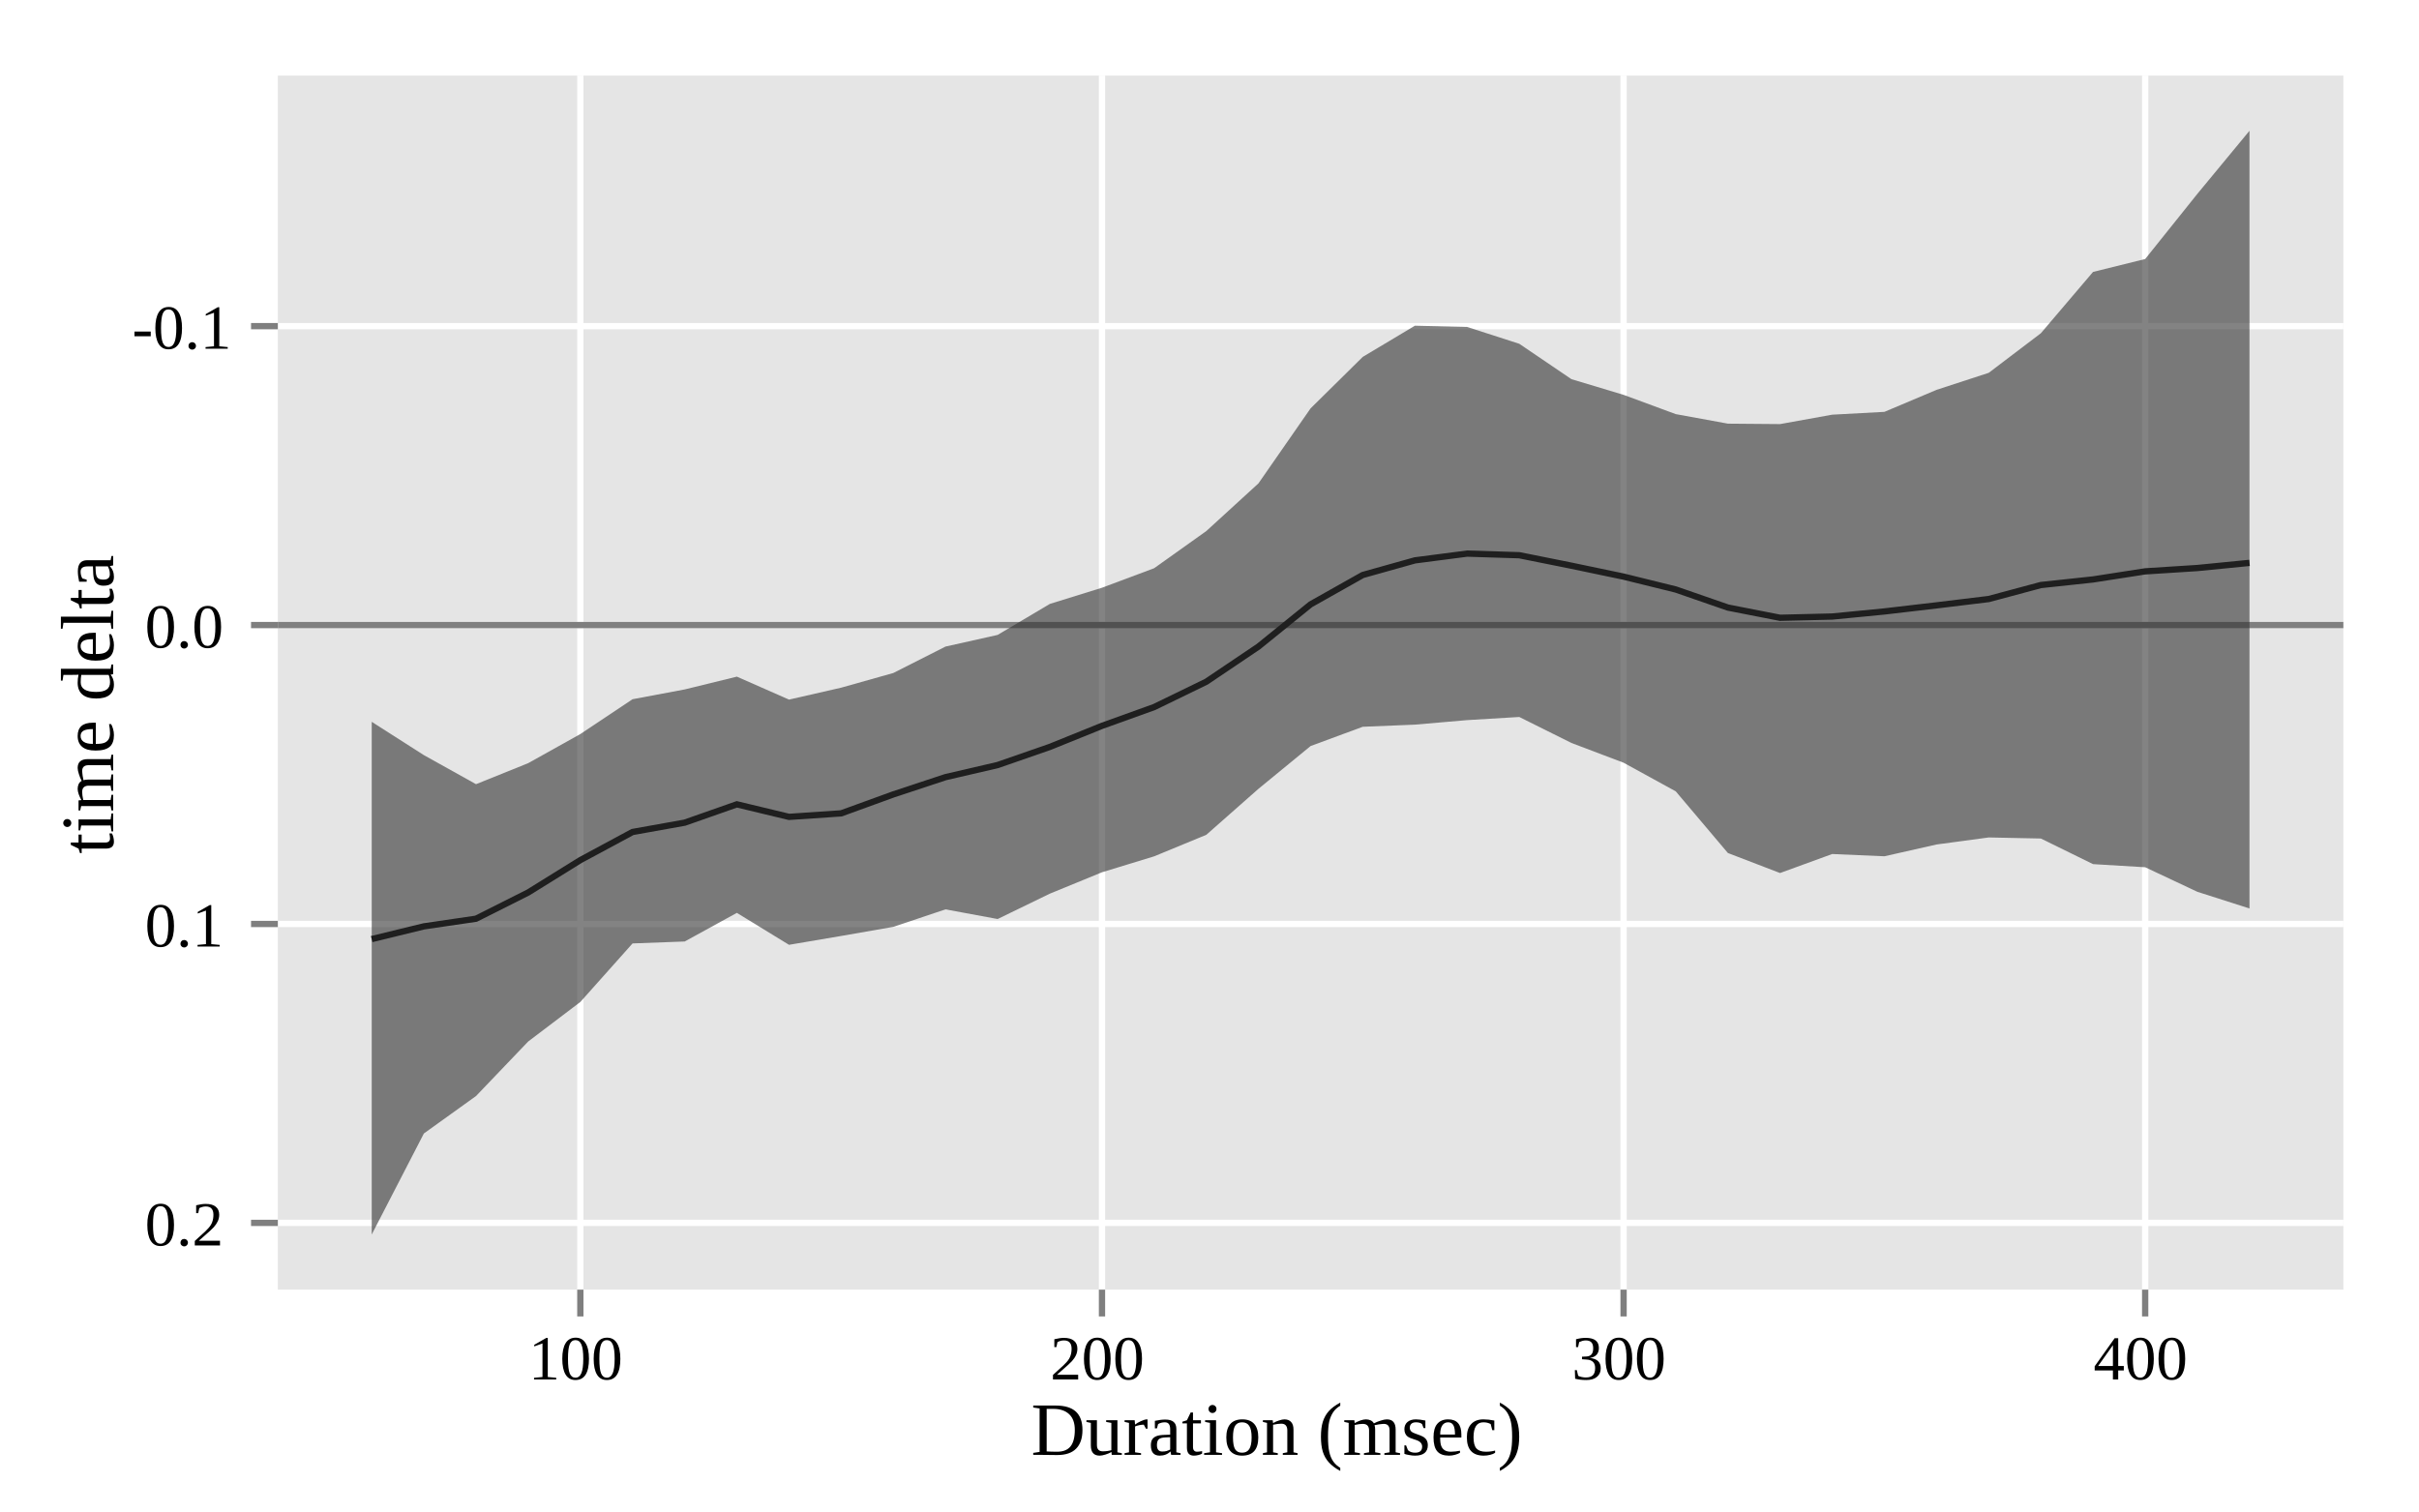
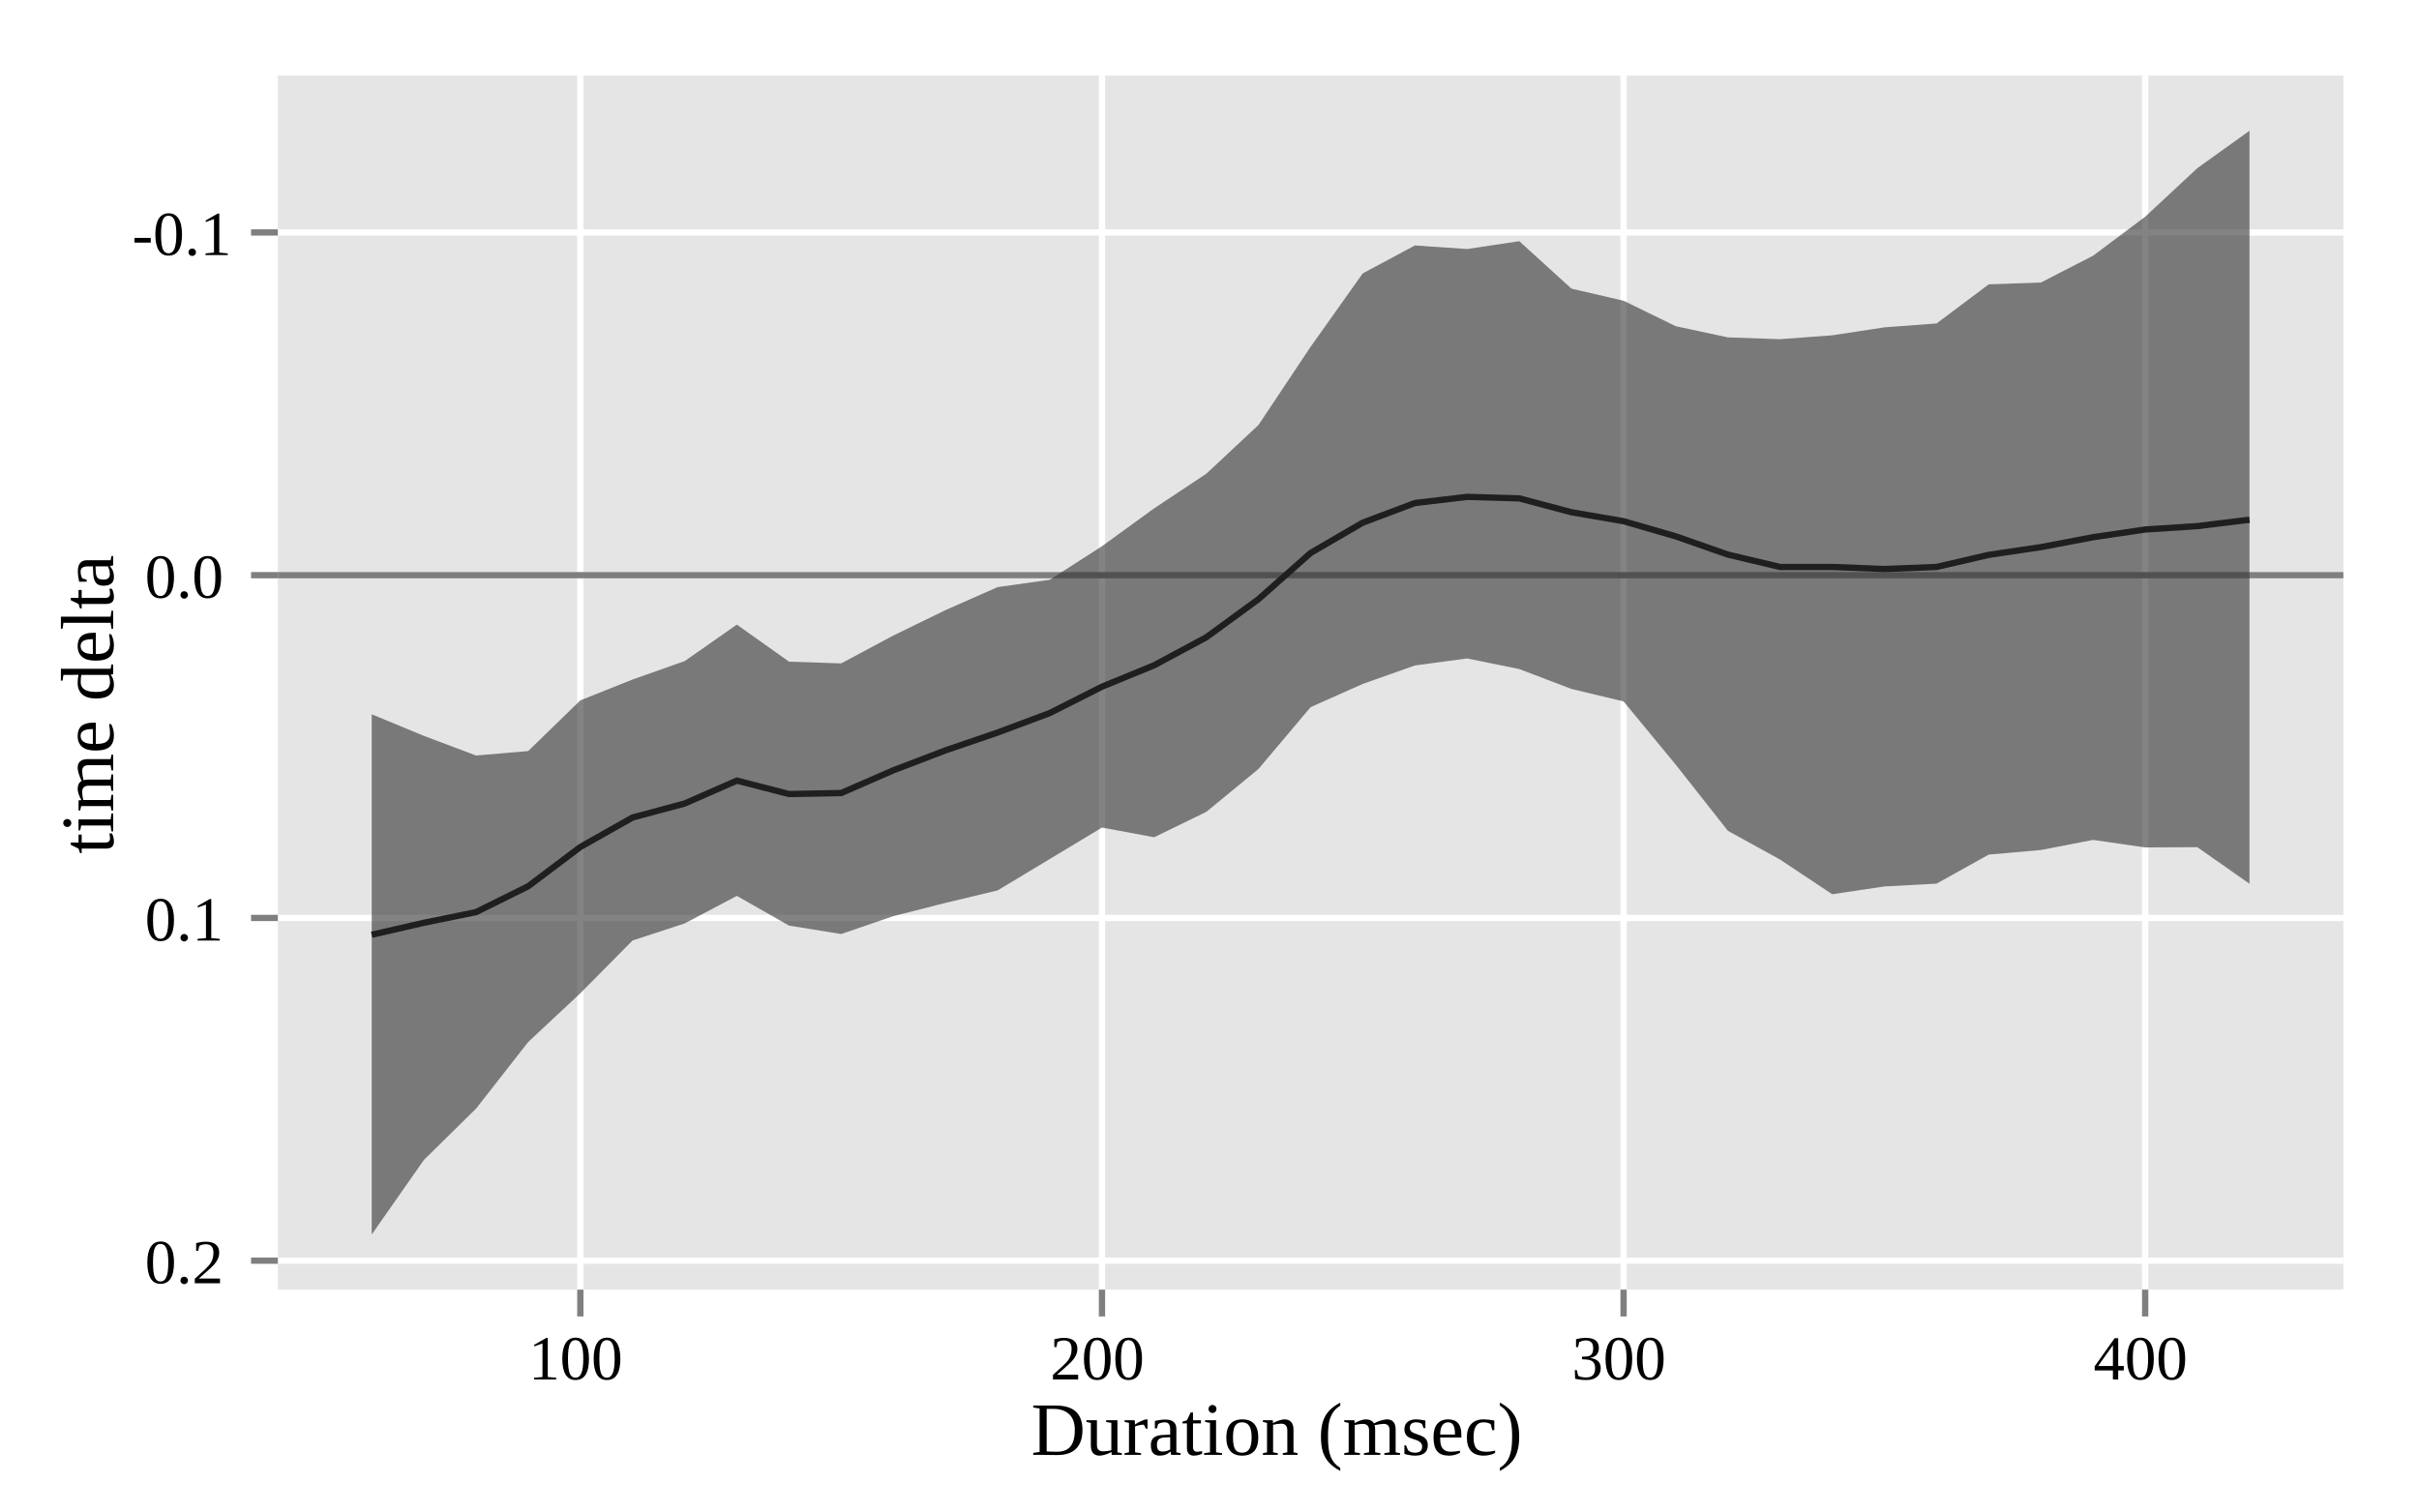
<svg xmlns="http://www.w3.org/2000/svg" width="385.44" height="240.90" viewBox="0,0,385.44,240.90">
  <rect width="100%" height="100%" style="fill:#FFFFFF" />
  <polygon points="0.00 , 0.00 385.44 , 0.00 385.44 , 240.90 0.00 , 240.90 " style="stroke-width:1;stroke:#FFFFFF;fill:#FFFFFF;stroke-opacity:1;fill-opacity:1" />
  <polygon points="44.27 , 205.54 44.27 , 12.05 373.39 , 12.05 373.39 , 205.54 " style="stroke-width:1;stroke:#FFFFFF;fill:#E5E5E5;stroke-opacity:0;fill-opacity:1" />
-   <polyline points="44.27 , 28.16 373.39 , 28.16 " style="stroke-width:0;stroke:#F2F2F2;fill:#000000;stroke-opacity:1;fill-opacity:0" />
-   <polyline points="44.27 , 75.80 373.39 , 75.80 " style="stroke-width:0;stroke:#F2F2F2;fill:#000000;stroke-opacity:1;fill-opacity:0" />
-   <polyline points="44.27 , 123.44 373.39 , 123.44 " style="stroke-width:0;stroke:#F2F2F2;fill:#000000;stroke-opacity:1;fill-opacity:0" />
-   <polyline points="44.27 , 171.08 373.39 , 171.08 " style="stroke-width:0;stroke:#F2F2F2;fill:#000000;stroke-opacity:1;fill-opacity:0" />
+   <polyline points="44.27 , 64.36 373.39 , 64.36 " style="stroke-width:0;stroke:#F2F2F2;fill:#000000;stroke-opacity:1;fill-opacity:0" />
+   <polyline points="44.27 , 118.98 373.39 , 118.98 " style="stroke-width:0;stroke:#F2F2F2;fill:#000000;stroke-opacity:1;fill-opacity:0" />
+   <polyline points="44.27 , 173.61 373.39 , 173.61 " style="stroke-width:0;stroke:#F2F2F2;fill:#000000;stroke-opacity:1;fill-opacity:0" />
  <polyline points="50.92 , 205.54 50.92 , 12.05 " style="stroke-width:0;stroke:#F2F2F2;fill:#000000;stroke-opacity:1;fill-opacity:0" />
  <polyline points="134.03 , 205.54 134.03 , 12.05 " style="stroke-width:0;stroke:#F2F2F2;fill:#000000;stroke-opacity:1;fill-opacity:0" />
  <polyline points="217.14 , 205.54 217.14 , 12.05 " style="stroke-width:0;stroke:#F2F2F2;fill:#000000;stroke-opacity:1;fill-opacity:0" />
  <polyline points="300.26 , 205.54 300.26 , 12.05 " style="stroke-width:0;stroke:#F2F2F2;fill:#000000;stroke-opacity:1;fill-opacity:0" />
-   <polyline points="44.27 , 51.98 373.39 , 51.98 " style="stroke-width:1;stroke:#FFFFFF;fill:#000000;stroke-opacity:1;fill-opacity:0" />
-   <polyline points="44.27 , 99.62 373.39 , 99.62 " style="stroke-width:1;stroke:#FFFFFF;fill:#000000;stroke-opacity:1;fill-opacity:0" />
-   <polyline points="44.27 , 147.26 373.39 , 147.26 " style="stroke-width:1;stroke:#FFFFFF;fill:#000000;stroke-opacity:1;fill-opacity:0" />
-   <polyline points="44.27 , 194.90 373.39 , 194.90 " style="stroke-width:1;stroke:#FFFFFF;fill:#000000;stroke-opacity:1;fill-opacity:0" />
+   <polyline points="44.27 , 37.05 373.39 , 37.05 " style="stroke-width:1;stroke:#FFFFFF;fill:#000000;stroke-opacity:1;fill-opacity:0" />
+   <polyline points="44.27 , 91.67 373.39 , 91.67 " style="stroke-width:1;stroke:#FFFFFF;fill:#000000;stroke-opacity:1;fill-opacity:0" />
+   <polyline points="44.27 , 146.30 373.39 , 146.30 " style="stroke-width:1;stroke:#FFFFFF;fill:#000000;stroke-opacity:1;fill-opacity:0" />
+   <polyline points="44.27 , 200.92 373.39 , 200.92 " style="stroke-width:1;stroke:#FFFFFF;fill:#000000;stroke-opacity:1;fill-opacity:0" />
  <polyline points="92.47 , 205.54 92.47 , 12.05 " style="stroke-width:1;stroke:#FFFFFF;fill:#000000;stroke-opacity:1;fill-opacity:0" />
  <polyline points="175.59 , 205.54 175.59 , 12.05 " style="stroke-width:1;stroke:#FFFFFF;fill:#000000;stroke-opacity:1;fill-opacity:0" />
  <polyline points="258.70 , 205.54 258.70 , 12.05 " style="stroke-width:1;stroke:#FFFFFF;fill:#000000;stroke-opacity:1;fill-opacity:0" />
  <polyline points="341.81 , 205.54 341.81 , 12.05 " style="stroke-width:1;stroke:#FFFFFF;fill:#000000;stroke-opacity:1;fill-opacity:0" />
-   <line x1="44.27" y1="99.62" x2="373.39" y2="99.62" style="stroke-width:1;stroke:#7F7F7F;fill:#000000;stroke-opacity:1;fill-opacity:0" />
-   <polyline points="59.23 , 149.67 67.54 , 147.64 75.85 , 146.42 84.16 , 142.24 92.47 , 137.08 100.79 , 132.60 109.10 , 131.11 117.41 , 128.19 125.72 , 130.19 134.03 , 129.63 142.34 , 126.61 150.65 , 123.86 158.96 , 121.93 167.28 , 119.04 175.59 , 115.68 183.90 , 112.69 192.21 , 108.65 200.52 , 103.05 208.83 , 96.32 217.14 , 91.64 225.45 , 89.31 233.77 , 88.23 242.08 , 88.49 250.39 , 90.16 258.70 , 91.90 267.01 , 93.95 275.32 , 96.83 283.63 , 98.46 291.94 , 98.26 300.26 , 97.45 308.57 , 96.48 316.88 , 95.47 325.19 , 93.24 333.50 , 92.35 341.81 , 91.06 350.12 , 90.53 358.43 , 89.71 " style="stroke-width:1;stroke:#000000;fill:#000000;stroke-opacity:1;fill-opacity:0" />
-   <polygon points="59.23 , 196.75 67.54 , 180.65 75.85 , 174.68 84.16 , 165.99 92.47 , 159.69 100.79 , 150.36 109.10 , 150.05 117.41 , 145.49 125.72 , 150.58 134.03 , 149.17 142.34 , 147.72 150.65 , 144.93 158.96 , 146.47 167.28 , 142.43 175.59 , 139.02 183.90 , 136.48 192.21 , 133.05 200.52 , 125.72 208.83 , 118.90 217.14 , 115.83 225.45 , 115.49 233.77 , 114.77 242.08 , 114.27 250.39 , 118.41 258.70 , 121.56 267.01 , 126.12 275.32 , 135.95 283.63 , 139.14 291.94 , 136.11 300.26 , 136.47 308.57 , 134.59 316.88 , 133.47 325.19 , 133.64 333.50 , 137.72 341.81 , 138.22 350.12 , 142.13 358.43 , 144.79 358.43 , 20.84 350.12 , 30.90 341.81 , 41.28 333.50 , 43.34 325.19 , 53.11 316.88 , 59.42 308.57 , 62.13 300.26 , 65.64 291.94 , 66.09 283.63 , 67.59 275.32 , 67.52 267.01 , 66.00 258.70 , 62.93 250.39 , 60.43 242.08 , 54.79 233.77 , 52.11 225.45 , 51.91 217.14 , 56.88 208.83 , 65.08 200.52 , 77.04 192.21 , 84.64 183.90 , 90.56 175.59 , 93.67 167.28 , 96.25 158.96 , 101.19 150.65 , 103.05 142.34 , 107.26 134.03 , 109.60 125.72 , 111.50 117.41 , 107.84 109.10 , 109.88 100.79 , 111.44 92.47 , 116.99 84.16 , 121.63 75.85 , 124.98 67.54 , 120.35 59.23 , 115.04 " style="stroke-width:1;stroke:#FFFFFF;fill:#333333;stroke-opacity:0;fill-opacity:0.606" />
-   <text transform="translate(21.05,55.58)" style="font-size:10">-0.1</text>
-   <text transform="translate(23.10,103.22)" style="font-size:10">0.0</text>
-   <text transform="translate(23.10,150.86)" style="font-size:10">0.1</text>
-   <text transform="translate(23.10,198.50)" style="font-size:10">0.2</text>
-   <polyline points="40.00 , 51.98 44.27 , 51.98 " style="stroke-width:1;stroke:#7F7F7F;fill:#000000;stroke-opacity:1;fill-opacity:0" />
-   <polyline points="40.00 , 99.62 44.27 , 99.62 " style="stroke-width:1;stroke:#7F7F7F;fill:#000000;stroke-opacity:1;fill-opacity:0" />
-   <polyline points="40.00 , 147.26 44.27 , 147.26 " style="stroke-width:1;stroke:#7F7F7F;fill:#000000;stroke-opacity:1;fill-opacity:0" />
-   <polyline points="40.00 , 194.90 44.27 , 194.90 " style="stroke-width:1;stroke:#7F7F7F;fill:#000000;stroke-opacity:1;fill-opacity:0" />
+   <line x1="44.27" y1="91.67" x2="373.39" y2="91.67" style="stroke-width:1;stroke:#7F7F7F;fill:#000000;stroke-opacity:1;fill-opacity:0" />
+   <polyline points="59.23 , 148.98 67.54 , 147.07 75.85 , 145.37 84.16 , 141.25 92.47 , 134.99 100.79 , 130.29 109.10 , 128.06 117.41 , 124.41 125.72 , 126.55 134.03 , 126.39 142.34 , 122.77 150.65 , 119.59 158.96 , 116.75 167.28 , 113.64 175.59 , 109.44 183.90 , 106.03 192.21 , 101.57 200.52 , 95.50 208.83 , 88.13 217.14 , 83.30 225.45 , 80.17 233.77 , 79.19 242.08 , 79.43 250.39 , 81.64 258.70 , 83.07 267.01 , 85.48 275.32 , 88.39 283.63 , 90.36 291.94 , 90.36 300.26 , 90.69 308.57 , 90.36 316.88 , 88.43 325.19 , 87.20 333.50 , 85.62 341.81 , 84.39 350.12 , 83.85 358.43 , 82.83 " style="stroke-width:1;stroke:#000000;fill:#000000;stroke-opacity:1;fill-opacity:0" />
+   <polygon points="59.23 , 196.75 67.54 , 184.87 75.85 , 176.69 84.16 , 166.07 92.47 , 158.30 100.79 , 149.89 109.10 , 147.17 117.41 , 142.78 125.72 , 147.52 134.03 , 148.86 142.34 , 146.01 150.65 , 143.90 158.96 , 141.91 167.28 , 136.90 175.59 , 131.89 183.90 , 133.44 192.21 , 129.39 200.52 , 122.56 208.83 , 112.70 217.14 , 109.00 225.45 , 106.06 233.77 , 104.94 242.08 , 106.63 250.39 , 109.80 258.70 , 111.79 267.01 , 121.87 275.32 , 132.41 283.63 , 136.99 291.94 , 142.52 300.26 , 141.28 308.57 , 140.83 316.88 , 136.20 325.19 , 135.47 333.50 , 133.86 341.81 , 135.06 350.12 , 135.02 358.43 , 140.85 358.43 , 20.84 350.12 , 26.80 341.81 , 34.54 333.50 , 40.76 325.19 , 45.03 316.88 , 45.32 308.57 , 51.55 300.26 , 52.17 291.94 , 53.44 283.63 , 54.06 275.32 , 53.77 267.01 , 51.99 258.70 , 47.93 250.39 , 46.00 242.08 , 38.44 233.77 , 39.69 225.45 , 39.12 217.14 , 43.57 208.83 , 55.27 200.52 , 67.74 192.21 , 75.50 183.90 , 81.02 175.59 , 87.05 167.28 , 92.40 158.96 , 93.57 150.65 , 97.24 142.34 , 101.29 134.03 , 105.73 125.72 , 105.45 117.41 , 99.55 109.10 , 105.36 100.79 , 108.30 92.47 , 111.62 84.16 , 119.70 75.85 , 120.41 67.54 , 117.28 59.23 , 113.84 " style="stroke-width:1;stroke:#FFFFFF;fill:#333333;stroke-opacity:0;fill-opacity:0.606" />
+   <text transform="translate(21.05,40.65)" style="font-size:10">-0.1</text>
+   <text transform="translate(23.10,95.27)" style="font-size:10">0.0</text>
+   <text transform="translate(23.10,149.90)" style="font-size:10">0.1</text>
+   <text transform="translate(23.10,204.52)" style="font-size:10">0.2</text>
+   <polyline points="40.00 , 37.05 44.27 , 37.05 " style="stroke-width:1;stroke:#7F7F7F;fill:#000000;stroke-opacity:1;fill-opacity:0" />
+   <polyline points="40.00 , 91.67 44.27 , 91.67 " style="stroke-width:1;stroke:#7F7F7F;fill:#000000;stroke-opacity:1;fill-opacity:0" />
+   <polyline points="40.00 , 146.30 44.27 , 146.30 " style="stroke-width:1;stroke:#7F7F7F;fill:#000000;stroke-opacity:1;fill-opacity:0" />
+   <polyline points="40.00 , 200.92 44.27 , 200.92 " style="stroke-width:1;stroke:#7F7F7F;fill:#000000;stroke-opacity:1;fill-opacity:0" />
  <polyline points="92.47 , 209.81 92.47 , 205.54 " style="stroke-width:1;stroke:#7F7F7F;fill:#000000;stroke-opacity:1;fill-opacity:0" />
  <polyline points="175.59 , 209.81 175.59 , 205.54 " style="stroke-width:1;stroke:#7F7F7F;fill:#000000;stroke-opacity:1;fill-opacity:0" />
  <polyline points="258.70 , 209.81 258.70 , 205.54 " style="stroke-width:1;stroke:#7F7F7F;fill:#000000;stroke-opacity:1;fill-opacity:0" />
  <polyline points="341.81 , 209.81 341.81 , 205.54 " style="stroke-width:1;stroke:#7F7F7F;fill:#000000;stroke-opacity:1;fill-opacity:0" />
  <text transform="translate(84.22,219.85)" style="font-size:10">100</text>
  <text transform="translate(167.34,219.85)" style="font-size:10">200</text>
  <text transform="translate(250.45,219.85)" style="font-size:10">300</text>
  <text transform="translate(333.56,219.85)" style="font-size:10">400</text>
  <text transform="translate(164.29,231.87)" style="font-size:12">Duration (msec)</text>
  <text transform="translate(18.03,136.09) rotate(-90)" style="font-size:12">time delta</text>
</svg>
